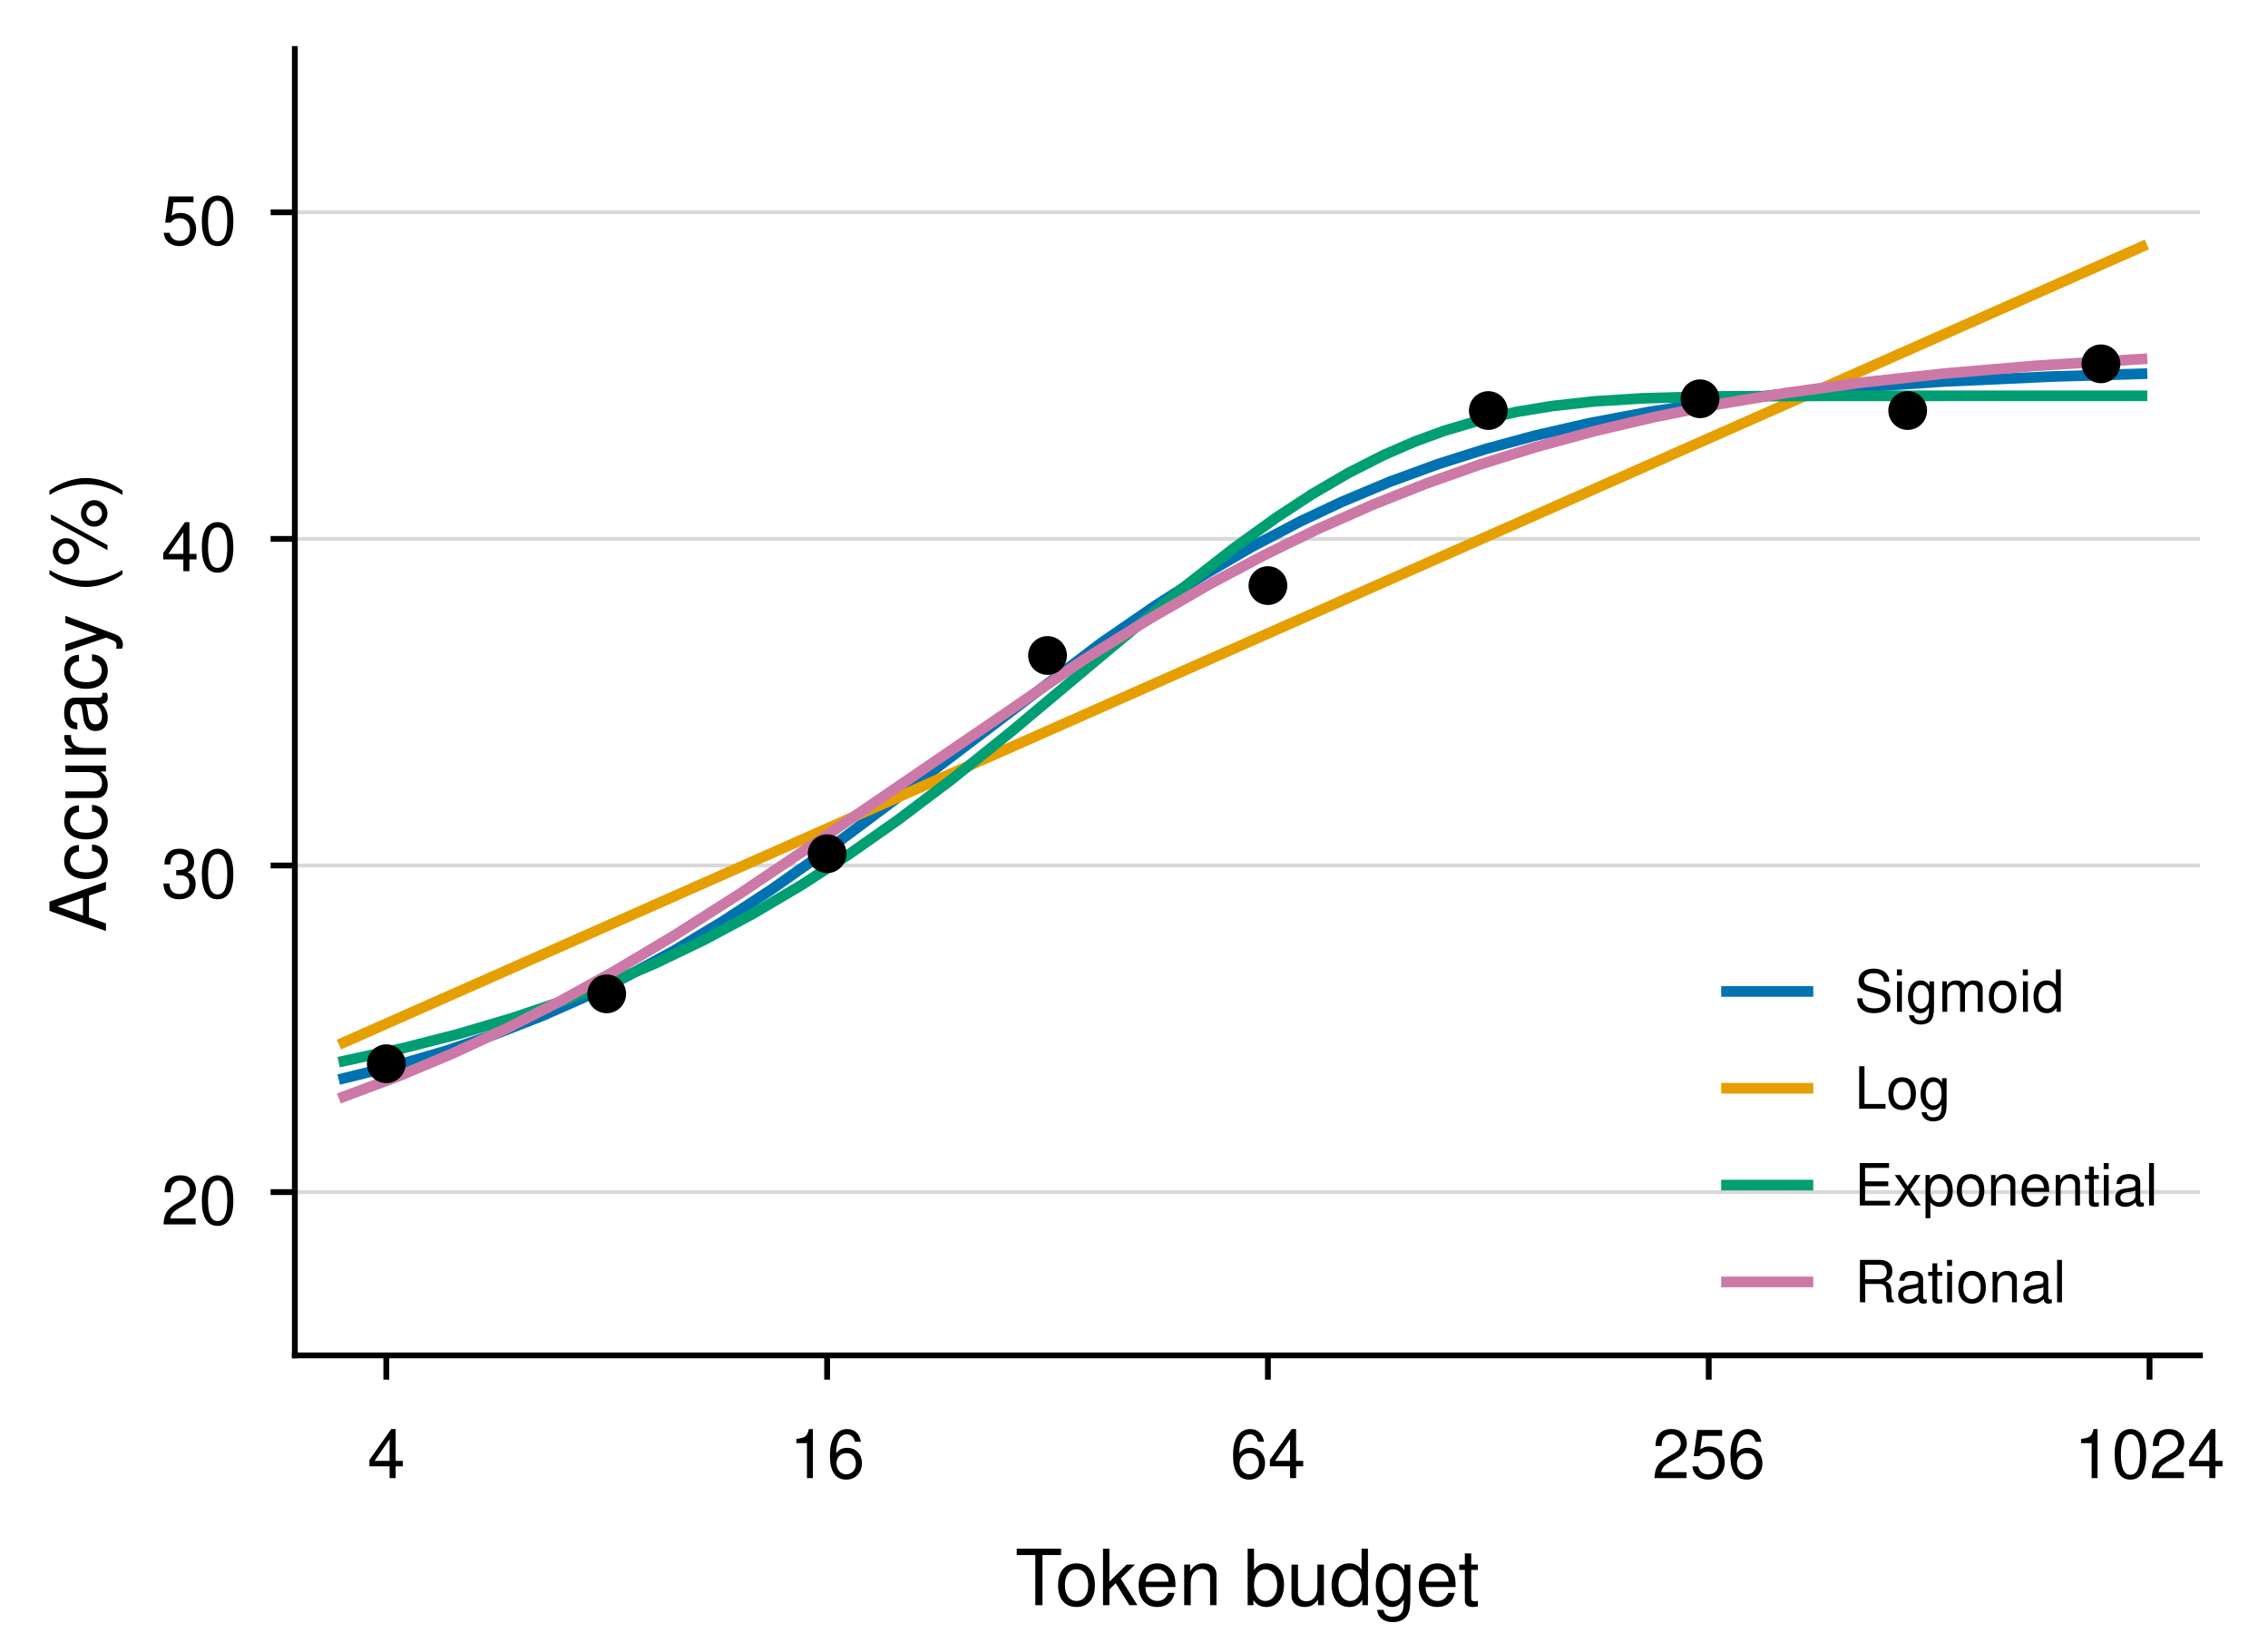
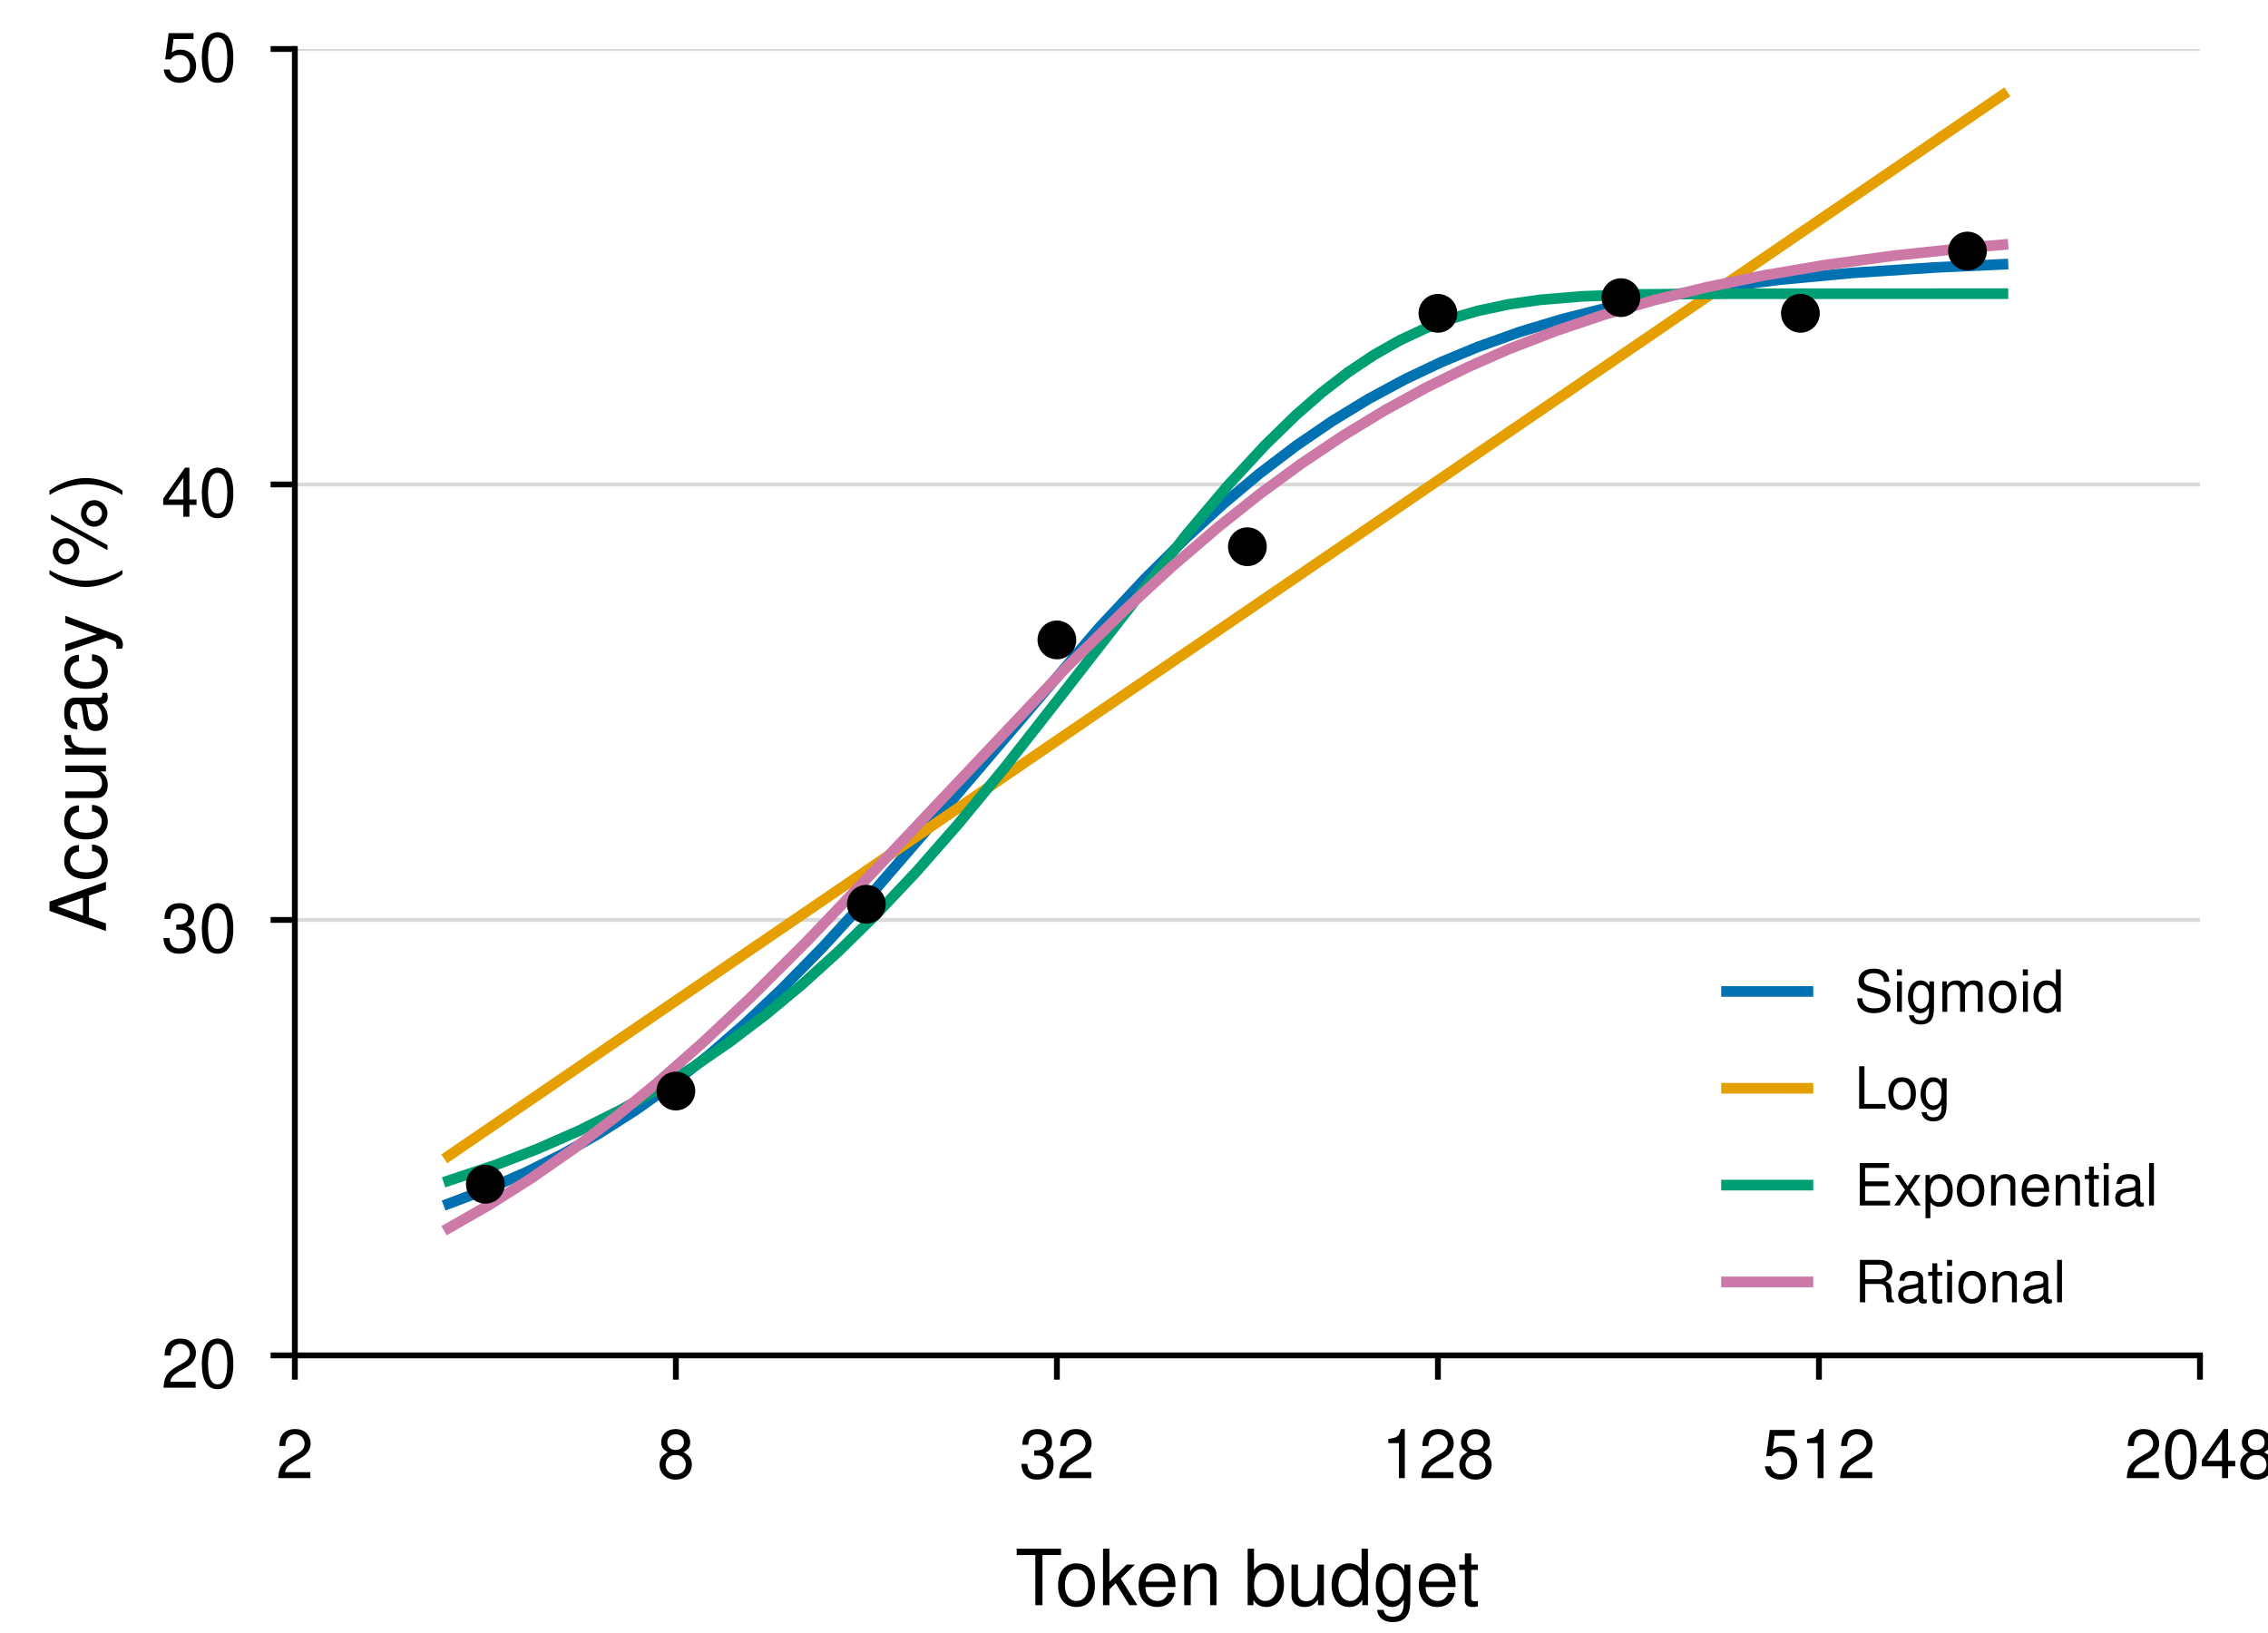
<svg xmlns="http://www.w3.org/2000/svg" xmlns:xlink="http://www.w3.org/1999/xlink" width="234pt" height="168.48pt" viewBox="0 0 234 168.48" version="1.1">
  <defs>
    <style type="text/css">*{stroke-linejoin: round; stroke-linecap: butt}</style>
  </defs>
  <g id="figure_1">
    <g id="patch_1">
      <path d="M 0 168.48  L 234 168.48  L 234 0  L 0 0  z " style="fill: #ffffff" />
    </g>
    <g id="axes_1">
      <g id="patch_2">
        <path d="M 30.42 139.838  L 226.98 139.838  L 226.98 5.054  L 30.42 5.054  z " style="fill: #ffffff" />
      </g>
      <g id="matplotlib.axis_1">
        <g id="xtick_1">
          <g id="line2d_1">
            <defs>
-               <path id="m59b033d721" d="M 0 0  L 0 2.5  " style="stroke: #000000; stroke-width: 0.6" />
+               <path id="m15a81832bb" d="M 0 0  L 0 2.5  " style="stroke: #000000; stroke-width: 0.6" />
            </defs>
            <g>
-               <use xlink:href="#m59b033d721" x="39.858" y="139.838" style="stroke: #000000; stroke-width: 0.6" />
+               <use xlink:href="#m15a81832bb" x="30.42" y="139.838" style="stroke: #000000; stroke-width: 0.6" />
            </g>
          </g>
          <g id="text_1">
-             <text style="font-size: 7px; font-family: 'Helvetica Neue', 'Helvetica', 'Arial', 'TeX Gyre Heros', 'Nimbus Sans', 'Liberation Sans', 'DejaVu Sans', sans-serif; text-anchor: middle" x="39.858" y="152.502" transform="rotate(-0 39.85789 152.5024)">4</text>
+             <text style="font-size: 7px; font-family: 'Helvetica Neue', 'Helvetica', 'Arial', 'TeX Gyre Heros', 'Nimbus Sans', 'Liberation Sans', 'DejaVu Sans', sans-serif; text-anchor: middle" x="30.42" y="152.502" transform="rotate(-0 30.42 152.5024)">2</text>
          </g>
        </g>
        <g id="xtick_2">
          <g id="line2d_2">
            <g>
-               <use xlink:href="#m59b033d721" x="85.338" y="139.838" style="stroke: #000000; stroke-width: 0.6" />
+               <use xlink:href="#m15a81832bb" x="69.732" y="139.838" style="stroke: #000000; stroke-width: 0.6" />
            </g>
          </g>
          <g id="text_2">
-             <text style="font-size: 7px; font-family: 'Helvetica Neue', 'Helvetica', 'Arial', 'TeX Gyre Heros', 'Nimbus Sans', 'Liberation Sans', 'DejaVu Sans', sans-serif; text-anchor: middle" x="85.338" y="152.502" transform="rotate(-0 85.33759 152.5024)">16</text>
+             <text style="font-size: 7px; font-family: 'Helvetica Neue', 'Helvetica', 'Arial', 'TeX Gyre Heros', 'Nimbus Sans', 'Liberation Sans', 'DejaVu Sans', sans-serif; text-anchor: middle" x="69.732" y="152.502" transform="rotate(-0 69.732 152.5024)">8</text>
          </g>
        </g>
        <g id="xtick_3">
          <g id="line2d_3">
            <g>
-               <use xlink:href="#m59b033d721" x="130.817" y="139.838" style="stroke: #000000; stroke-width: 0.6" />
+               <use xlink:href="#m15a81832bb" x="109.044" y="139.838" style="stroke: #000000; stroke-width: 0.6" />
            </g>
          </g>
          <g id="text_3">
-             <text style="font-size: 7px; font-family: 'Helvetica Neue', 'Helvetica', 'Arial', 'TeX Gyre Heros', 'Nimbus Sans', 'Liberation Sans', 'DejaVu Sans', sans-serif; text-anchor: middle" x="130.817" y="152.502" transform="rotate(-0 130.8173 152.5024)">64</text>
+             <text style="font-size: 7px; font-family: 'Helvetica Neue', 'Helvetica', 'Arial', 'TeX Gyre Heros', 'Nimbus Sans', 'Liberation Sans', 'DejaVu Sans', sans-serif; text-anchor: middle" x="109.044" y="152.502" transform="rotate(-0 109.044 152.5024)">32</text>
          </g>
        </g>
        <g id="xtick_4">
          <g id="line2d_4">
            <g>
-               <use xlink:href="#m59b033d721" x="176.297" y="139.838" style="stroke: #000000; stroke-width: 0.6" />
+               <use xlink:href="#m15a81832bb" x="148.356" y="139.838" style="stroke: #000000; stroke-width: 0.6" />
            </g>
          </g>
          <g id="text_4">
-             <text style="font-size: 7px; font-family: 'Helvetica Neue', 'Helvetica', 'Arial', 'TeX Gyre Heros', 'Nimbus Sans', 'Liberation Sans', 'DejaVu Sans', sans-serif; text-anchor: middle" x="176.297" y="152.502" transform="rotate(-0 176.297 152.5024)">256</text>
+             <text style="font-size: 7px; font-family: 'Helvetica Neue', 'Helvetica', 'Arial', 'TeX Gyre Heros', 'Nimbus Sans', 'Liberation Sans', 'DejaVu Sans', sans-serif; text-anchor: middle" x="148.356" y="152.502" transform="rotate(-0 148.356 152.5024)">128</text>
          </g>
        </g>
        <g id="xtick_5">
          <g id="line2d_5">
            <g>
-               <use xlink:href="#m59b033d721" x="221.777" y="139.838" style="stroke: #000000; stroke-width: 0.6" />
+               <use xlink:href="#m15a81832bb" x="187.668" y="139.838" style="stroke: #000000; stroke-width: 0.6" />
            </g>
          </g>
          <g id="text_5">
-             <text style="font-size: 7px; font-family: 'Helvetica Neue', 'Helvetica', 'Arial', 'TeX Gyre Heros', 'Nimbus Sans', 'Liberation Sans', 'DejaVu Sans', sans-serif; text-anchor: middle" x="221.777" y="152.502" transform="rotate(-0 221.7767 152.5024)">1024</text>
-           </g>
-         </g>
-         <g id="text_6">
+             <text style="font-size: 7px; font-family: 'Helvetica Neue', 'Helvetica', 'Arial', 'TeX Gyre Heros', 'Nimbus Sans', 'Liberation Sans', 'DejaVu Sans', sans-serif; text-anchor: middle" x="187.668" y="152.502" transform="rotate(-0 187.668 152.5024)">512</text>
+           </g>
+         </g>
+         <g id="xtick_6">
+           <g id="line2d_6">
+             <g>
+               <use xlink:href="#m15a81832bb" x="226.98" y="139.838" style="stroke: #000000; stroke-width: 0.6" />
+             </g>
+           </g>
+           <g id="text_6">
+             <text style="font-size: 7px; font-family: 'Helvetica Neue', 'Helvetica', 'Arial', 'TeX Gyre Heros', 'Nimbus Sans', 'Liberation Sans', 'DejaVu Sans', sans-serif; text-anchor: middle" x="226.98" y="152.502" transform="rotate(-0 226.98 152.5024)">2048</text>
+           </g>
+         </g>
+         <g id="text_7">
          <text style="font-size: 8px; font-family: 'Helvetica Neue', 'Helvetica', 'Arial', 'TeX Gyre Heros', 'Nimbus Sans', 'Liberation Sans', 'DejaVu Sans', sans-serif; text-anchor: middle" x="128.7" y="165.609" transform="rotate(-0 128.7 165.6094)">Token budget</text>
        </g>
      </g>
      <g id="matplotlib.axis_2">
        <g id="ytick_1">
-           <g id="line2d_6">
-             <path d="M 30.42 122.99  L 226.98 122.99  " clip-path="url(#p534c92bb44)" style="fill: none; stroke: #d9d9d9; stroke-width: 0.4; stroke-linecap: square" />
-           </g>
          <g id="line2d_7">
+             <path d="M 30.42 139.838  L 226.98 139.838  " clip-path="url(#pfdcb8ad70c)" style="fill: none; stroke: #d9d9d9; stroke-width: 0.4; stroke-linecap: square" />
+           </g>
+           <g id="line2d_8">
            <defs>
-               <path id="mc7e4a85a7b" d="M 0 0  L -2.5 0  " style="stroke: #000000; stroke-width: 0.6" />
+               <path id="me1d3900b54" d="M 0 0  L -2.5 0  " style="stroke: #000000; stroke-width: 0.6" />
            </defs>
            <g>
-               <use xlink:href="#mc7e4a85a7b" x="30.42" y="122.99" style="stroke: #000000; stroke-width: 0.6" />
-             </g>
-           </g>
-           <g id="text_7">
-             <text style="font-size: 7px; font-family: 'Helvetica Neue', 'Helvetica', 'Arial', 'TeX Gyre Heros', 'Nimbus Sans', 'Liberation Sans', 'DejaVu Sans', sans-serif; text-anchor: end" x="24.42" y="126.322" transform="rotate(-0 24.42 126.3224)">20</text>
+               <use xlink:href="#me1d3900b54" x="30.42" y="139.838" style="stroke: #000000; stroke-width: 0.6" />
+             </g>
+           </g>
+           <g id="text_8">
+             <text style="font-size: 7px; font-family: 'Helvetica Neue', 'Helvetica', 'Arial', 'TeX Gyre Heros', 'Nimbus Sans', 'Liberation Sans', 'DejaVu Sans', sans-serif; text-anchor: end" x="24.42" y="143.17" transform="rotate(-0 24.42 143.1704)">20</text>
          </g>
        </g>
        <g id="ytick_2">
-           <g id="line2d_8">
-             <path d="M 30.42 89.294  L 226.98 89.294  " clip-path="url(#p534c92bb44)" style="fill: none; stroke: #d9d9d9; stroke-width: 0.4; stroke-linecap: square" />
-           </g>
          <g id="line2d_9">
-             <g>
-               <use xlink:href="#mc7e4a85a7b" x="30.42" y="89.294" style="stroke: #000000; stroke-width: 0.6" />
-             </g>
-           </g>
-           <g id="text_8">
-             <text style="font-size: 7px; font-family: 'Helvetica Neue', 'Helvetica', 'Arial', 'TeX Gyre Heros', 'Nimbus Sans', 'Liberation Sans', 'DejaVu Sans', sans-serif; text-anchor: end" x="24.42" y="92.626" transform="rotate(-0 24.42 92.6264)">30</text>
+             <path d="M 30.42 94.91  L 226.98 94.91  " clip-path="url(#pfdcb8ad70c)" style="fill: none; stroke: #d9d9d9; stroke-width: 0.4; stroke-linecap: square" />
+           </g>
+           <g id="line2d_10">
+             <g>
+               <use xlink:href="#me1d3900b54" x="30.42" y="94.91" style="stroke: #000000; stroke-width: 0.6" />
+             </g>
+           </g>
+           <g id="text_9">
+             <text style="font-size: 7px; font-family: 'Helvetica Neue', 'Helvetica', 'Arial', 'TeX Gyre Heros', 'Nimbus Sans', 'Liberation Sans', 'DejaVu Sans', sans-serif; text-anchor: end" x="24.42" y="98.242" transform="rotate(-0 24.42 98.2424)">30</text>
          </g>
        </g>
        <g id="ytick_3">
-           <g id="line2d_10">
-             <path d="M 30.42 55.598  L 226.98 55.598  " clip-path="url(#p534c92bb44)" style="fill: none; stroke: #d9d9d9; stroke-width: 0.4; stroke-linecap: square" />
-           </g>
          <g id="line2d_11">
-             <g>
-               <use xlink:href="#mc7e4a85a7b" x="30.42" y="55.598" style="stroke: #000000; stroke-width: 0.6" />
-             </g>
-           </g>
-           <g id="text_9">
-             <text style="font-size: 7px; font-family: 'Helvetica Neue', 'Helvetica', 'Arial', 'TeX Gyre Heros', 'Nimbus Sans', 'Liberation Sans', 'DejaVu Sans', sans-serif; text-anchor: end" x="24.42" y="58.93" transform="rotate(-0 24.42 58.9304)">40</text>
+             <path d="M 30.42 49.982  L 226.98 49.982  " clip-path="url(#pfdcb8ad70c)" style="fill: none; stroke: #d9d9d9; stroke-width: 0.4; stroke-linecap: square" />
+           </g>
+           <g id="line2d_12">
+             <g>
+               <use xlink:href="#me1d3900b54" x="30.42" y="49.982" style="stroke: #000000; stroke-width: 0.6" />
+             </g>
+           </g>
+           <g id="text_10">
+             <text style="font-size: 7px; font-family: 'Helvetica Neue', 'Helvetica', 'Arial', 'TeX Gyre Heros', 'Nimbus Sans', 'Liberation Sans', 'DejaVu Sans', sans-serif; text-anchor: end" x="24.42" y="53.314" transform="rotate(-0 24.42 53.3144)">40</text>
          </g>
        </g>
        <g id="ytick_4">
-           <g id="line2d_12">
-             <path d="M 30.42 21.902  L 226.98 21.902  " clip-path="url(#p534c92bb44)" style="fill: none; stroke: #d9d9d9; stroke-width: 0.4; stroke-linecap: square" />
-           </g>
          <g id="line2d_13">
-             <g>
-               <use xlink:href="#mc7e4a85a7b" x="30.42" y="21.902" style="stroke: #000000; stroke-width: 0.6" />
-             </g>
-           </g>
-           <g id="text_10">
-             <text style="font-size: 7px; font-family: 'Helvetica Neue', 'Helvetica', 'Arial', 'TeX Gyre Heros', 'Nimbus Sans', 'Liberation Sans', 'DejaVu Sans', sans-serif; text-anchor: end" x="24.42" y="25.234" transform="rotate(-0 24.42 25.2344)">50</text>
-           </g>
-         </g>
-         <g id="text_11">
+             <path d="M 30.42 5.054  L 226.98 5.054  " clip-path="url(#pfdcb8ad70c)" style="fill: none; stroke: #d9d9d9; stroke-width: 0.4; stroke-linecap: square" />
+           </g>
+           <g id="line2d_14">
+             <g>
+               <use xlink:href="#me1d3900b54" x="30.42" y="5.054" style="stroke: #000000; stroke-width: 0.6" />
+             </g>
+           </g>
+           <g id="text_11">
+             <text style="font-size: 7px; font-family: 'Helvetica Neue', 'Helvetica', 'Arial', 'TeX Gyre Heros', 'Nimbus Sans', 'Liberation Sans', 'DejaVu Sans', sans-serif; text-anchor: end" x="24.42" y="8.386" transform="rotate(-0 24.42 8.3864)">50</text>
+           </g>
+         </g>
+         <g id="text_12">
          <text style="font-size: 8px; font-family: 'Helvetica Neue', 'Helvetica', 'Arial', 'TeX Gyre Heros', 'Nimbus Sans', 'Liberation Sans', 'DejaVu Sans', sans-serif; text-anchor: middle" x="10.933" y="72.446" transform="rotate(-90 10.93287 72.4464)">Accuracy (%)</text>
        </g>
      </g>
-       <g id="line2d_14">
-         <path d="M 35.477 111.25  L 41.061 109.868  L 46.025 108.419  L 50.989 106.737  L 55.953 104.801  L 60.296 102.885  L 64.639 100.752  L 69.603 98.047  L 74.567 95.061  L 79.531 91.814  L 85.115 87.889  L 91.94 82.796  L 113.657 66.304  L 119.241 62.463  L 124.205 59.304  L 129.169 56.414  L 134.132 53.808  L 138.476 51.762  L 143.439 49.684  L 148.403 47.87  L 153.367 46.301  L 158.331 44.954  L 163.915 43.674  L 170.12 42.504  L 176.325 41.56  L 183.15 40.734  L 191.216 39.989  L 200.523 39.363  L 211.692 38.851  L 220.999 38.563  L 220.999 38.563  " clip-path="url(#p534c92bb44)" style="fill: none; stroke: #0072b2; stroke-width: 1.1; stroke-linecap: square" />
-       </g>
      <g id="line2d_15">
-         <path d="M 35.477 107.55  L 220.999 25.446  L 220.999 25.446  " clip-path="url(#p534c92bb44)" style="fill: none; stroke: #e69f00; stroke-width: 1.1; stroke-linecap: square" />
+         <path d="M 46.289 124.184  L 50.58 122.564  L 54.334 120.921  L 58.089 119.047  L 61.843 116.921  L 65.597 114.526  L 69.351 111.848  L 73.106 108.879  L 76.86 105.619  L 80.614 102.077  L 84.905 97.706  L 89.732 92.435  L 95.632 85.614  L 113.33 64.848  L 118.157 59.685  L 122.448 55.43  L 126.202 51.998  L 129.957 48.853  L 133.711 46.001  L 137.465 43.436  L 141.219 41.15  L 144.974 39.126  L 148.728 37.346  L 152.482 35.79  L 156.773 34.257  L 161.064 32.957  L 165.891 31.735  L 171.254 30.631  L 177.153 29.668  L 183.589 28.859  L 191.098 28.158  L 199.679 27.593  L 206.651 27.268  L 206.651 27.268  " clip-path="url(#pfdcb8ad70c)" style="fill: none; stroke: #0072b2; stroke-width: 1.1; stroke-linecap: square" />
      </g>
      <g id="line2d_16">
-         <path d="M 35.477 109.469  L 41.682 108.118  L 47.266 106.693  L 52.85 105.042  L 57.814 103.363  L 62.778 101.465  L 67.742 99.329  L 72.706 96.939  L 77.669 94.282  L 82.633 91.348  L 87.597 88.137  L 92.561 84.657  L 98.145 80.448  L 104.35 75.469  L 113.657 67.655  L 122.343 60.432  L 127.307 56.556  L 131.651 53.425  L 135.373 50.986  L 139.096 48.811  L 142.819 46.923  L 145.921 45.578  L 149.024 44.439  L 152.747 43.336  L 156.469 42.496  L 160.192 41.885  L 164.536 41.408  L 169.499 41.093  L 176.325 40.905  L 188.734 40.838  L 220.999 40.835  L 220.999 40.835  " clip-path="url(#p534c92bb44)" style="fill: none; stroke: #009e73; stroke-width: 1.1; stroke-linecap: square" />
+         <path d="M 46.289 119.251  L 206.651 9.779  L 206.651 9.779  " clip-path="url(#pfdcb8ad70c)" style="fill: none; stroke: #e69f00; stroke-width: 1.1; stroke-linecap: square" />
      </g>
      <g id="line2d_17">
-         <path d="M 35.477 113.14  L 41.061 111.051  L 46.646 108.714  L 52.23 106.124  L 57.814 103.281  L 63.398 100.192  L 69.603 96.493  L 76.428 92.144  L 84.495 86.72  L 111.795 68.077  L 118.621 63.838  L 124.825 60.258  L 130.41 57.286  L 135.994 54.564  L 141.578 52.098  L 147.162 49.882  L 152.747 47.908  L 158.331 46.162  L 164.536 44.471  L 170.74 43.016  L 177.566 41.658  L 184.391 40.523  L 191.836 39.501  L 200.523 38.546  L 209.83 37.753  L 220.378 37.077  L 220.999 37.043  L 220.999 37.043  " clip-path="url(#p534c92bb44)" style="fill: none; stroke: #cc79a7; stroke-width: 1.1; stroke-linecap: square" />
+         <path d="M 46.289 121.81  L 51.116 120.203  L 55.407 118.555  L 59.698 116.676  L 63.988 114.541  L 67.742 112.441  L 71.497 110.108  L 75.251 107.526  L 79.005 104.681  L 82.76 101.56  L 86.514 98.158  L 90.268 94.472  L 94.559 89.92  L 98.85 85.029  L 103.676 79.176  L 109.576 71.653  L 122.448 55.103  L 126.739 50.029  L 130.493 45.964  L 133.711 42.825  L 136.392 40.486  L 139.074 38.416  L 141.756 36.622  L 144.437 35.104  L 147.119 33.852  L 149.801 32.849  L 152.482 32.07  L 155.7 31.388  L 158.918 30.931  L 163.209 30.575  L 168.572 30.379  L 178.226 30.303  L 206.651 30.298  L 206.651 30.298  " clip-path="url(#pfdcb8ad70c)" style="fill: none; stroke: #009e73; stroke-width: 1.1; stroke-linecap: square" />
+       </g>
+       <g id="line2d_18">
+         <path d="M 46.289 126.705  L 50.58 124.244  L 54.871 121.525  L 59.161 118.539  L 63.452 115.285  L 67.742 111.768  L 72.569 107.51  L 77.396 102.962  L 83.296 97.071  L 90.268 89.769  L 110.112 68.766  L 116.012 62.979  L 120.839 58.535  L 125.666 54.393  L 129.957 50.985  L 134.247 47.844  L 138.538 44.97  L 142.828 42.36  L 147.119 40.005  L 151.41 37.893  L 155.7 36.008  L 160.527 34.138  L 165.354 32.51  L 170.717 30.955  L 176.081 29.635  L 181.98 28.418  L 188.416 27.327  L 195.389 26.378  L 203.433 25.524  L 206.651 25.242  L 206.651 25.242  " clip-path="url(#pfdcb8ad70c)" style="fill: none; stroke: #cc79a7; stroke-width: 1.1; stroke-linecap: square" />
      </g>
      <g id="patch_3">
        <path d="M 30.42 139.838  L 30.42 5.054  " style="fill: none; stroke: #000000; stroke-width: 0.6; stroke-linejoin: miter; stroke-linecap: square" />
      </g>
      <g id="patch_4">
        <path d="M 30.42 139.838  L 226.98 139.838  " style="fill: none; stroke: #000000; stroke-width: 0.6; stroke-linejoin: miter; stroke-linecap: square" />
      </g>
-       <g id="line2d_18">
+       <g id="line2d_19">
        <defs>
-           <path id="m0061f80176" d="M 0 1.5  C 0.398 1.5 0.779 1.342 1.061 1.061  C 1.342 0.779 1.5 0.398 1.5 0  C 1.5 -0.398 1.342 -0.779 1.061 -1.061  C 0.779 -1.342 0.398 -1.5 0 -1.5  C -0.398 -1.5 -0.779 -1.342 -1.061 -1.061  C -1.342 -0.779 -1.5 -0.398 -1.5 0  C -1.5 0.398 -1.342 0.779 -1.061 1.061  C -0.779 1.342 -0.398 1.5 0 1.5  z " style="stroke: #000000" />
+           <path id="m68958e5908" d="M 0 1.5  C 0.398 1.5 0.779 1.342 1.061 1.061  C 1.342 0.779 1.5 0.398 1.5 0  C 1.5 -0.398 1.342 -0.779 1.061 -1.061  C 0.779 -1.342 0.398 -1.5 0 -1.5  C -0.398 -1.5 -0.779 -1.342 -1.061 -1.061  C -1.342 -0.779 -1.5 -0.398 -1.5 0  C -1.5 0.398 -1.342 0.779 -1.061 1.061  C -0.779 1.342 -0.398 1.5 0 1.5  z " style="stroke: #000000" />
        </defs>
-         <g clip-path="url(#p534c92bb44)">
-           <use xlink:href="#m0061f80176" x="39.858" y="109.748" style="stroke: #000000" />
-           <use xlink:href="#m0061f80176" x="62.598" y="102.537" style="stroke: #000000" />
-           <use xlink:href="#m0061f80176" x="85.338" y="88.081" style="stroke: #000000" />
-           <use xlink:href="#m0061f80176" x="108.077" y="67.628" style="stroke: #000000" />
-           <use xlink:href="#m0061f80176" x="130.817" y="60.417" style="stroke: #000000" />
-           <use xlink:href="#m0061f80176" x="153.557" y="42.356" style="stroke: #000000" />
-           <use xlink:href="#m0061f80176" x="175.401" y="41.143" style="stroke: #000000" />
-           <use xlink:href="#m0061f80176" x="196.824" y="42.356" style="stroke: #000000" />
-           <use xlink:href="#m0061f80176" x="216.764" y="37.537" style="stroke: #000000" />
+         <g clip-path="url(#pfdcb8ad70c)">
+           <use xlink:href="#m68958e5908" x="50.076" y="122.182" style="stroke: #000000" />
+           <use xlink:href="#m68958e5908" x="69.732" y="112.567" style="stroke: #000000" />
+           <use xlink:href="#m68958e5908" x="89.388" y="93.293" style="stroke: #000000" />
+           <use xlink:href="#m68958e5908" x="109.044" y="66.022" style="stroke: #000000" />
+           <use xlink:href="#m68958e5908" x="128.7" y="56.407" style="stroke: #000000" />
+           <use xlink:href="#m68958e5908" x="148.356" y="32.326" style="stroke: #000000" />
+           <use xlink:href="#m68958e5908" x="167.237" y="30.708" style="stroke: #000000" />
+           <use xlink:href="#m68958e5908" x="185.755" y="32.326" style="stroke: #000000" />
+           <use xlink:href="#m68958e5908" x="202.991" y="25.901" style="stroke: #000000" />
        </g>
      </g>
      <g id="legend_1">
-         <g id="line2d_19">
+         <g id="line2d_20">
          <path d="M 178.134 102.29  L 182.334 102.29  L 186.534 102.29  " style="fill: none; stroke: #0072b2; stroke-width: 1.1; stroke-linecap: square" />
        </g>
-         <g id="text_12">
+         <g id="text_13">
          <text style="font-size: 6px; font-family: 'Helvetica Neue', 'Helvetica', 'Arial', 'TeX Gyre Heros', 'Nimbus Sans', 'Liberation Sans', 'DejaVu Sans', sans-serif; text-anchor: start" x="191.334" y="104.39" transform="rotate(-0 191.3344 104.3904)">Sigmoid</text>
        </g>
-         <g id="line2d_20">
+         <g id="line2d_21">
          <path d="M 178.134 112.28  L 182.334 112.28  L 186.534 112.28  " style="fill: none; stroke: #e69f00; stroke-width: 1.1; stroke-linecap: square" />
        </g>
-         <g id="text_13">
+         <g id="text_14">
          <text style="font-size: 6px; font-family: 'Helvetica Neue', 'Helvetica', 'Arial', 'TeX Gyre Heros', 'Nimbus Sans', 'Liberation Sans', 'DejaVu Sans', sans-serif; text-anchor: start" x="191.334" y="114.38" transform="rotate(-0 191.3344 114.3804)">Log</text>
        </g>
-         <g id="line2d_21">
+         <g id="line2d_22">
          <path d="M 178.134 122.27  L 182.334 122.27  L 186.534 122.27  " style="fill: none; stroke: #009e73; stroke-width: 1.1; stroke-linecap: square" />
        </g>
-         <g id="text_14">
+         <g id="text_15">
          <text style="font-size: 6px; font-family: 'Helvetica Neue', 'Helvetica', 'Arial', 'TeX Gyre Heros', 'Nimbus Sans', 'Liberation Sans', 'DejaVu Sans', sans-serif; text-anchor: start" x="191.334" y="124.37" transform="rotate(-0 191.3344 124.3704)">Exponential</text>
        </g>
-         <g id="line2d_22">
+         <g id="line2d_23">
          <path d="M 178.134 132.26  L 182.334 132.26  L 186.534 132.26  " style="fill: none; stroke: #cc79a7; stroke-width: 1.1; stroke-linecap: square" />
        </g>
-         <g id="text_15">
+         <g id="text_16">
          <text style="font-size: 6px; font-family: 'Helvetica Neue', 'Helvetica', 'Arial', 'TeX Gyre Heros', 'Nimbus Sans', 'Liberation Sans', 'DejaVu Sans', sans-serif; text-anchor: start" x="191.334" y="134.36" transform="rotate(-0 191.3344 134.3604)">Rational</text>
        </g>
      </g>
    </g>
  </g>
  <defs>
-     <clipPath id="p534c92bb44">
+     <clipPath id="pfdcb8ad70c">
      <rect x="30.42" y="5.054" width="196.56" height="134.784" />
    </clipPath>
  </defs>
</svg>
